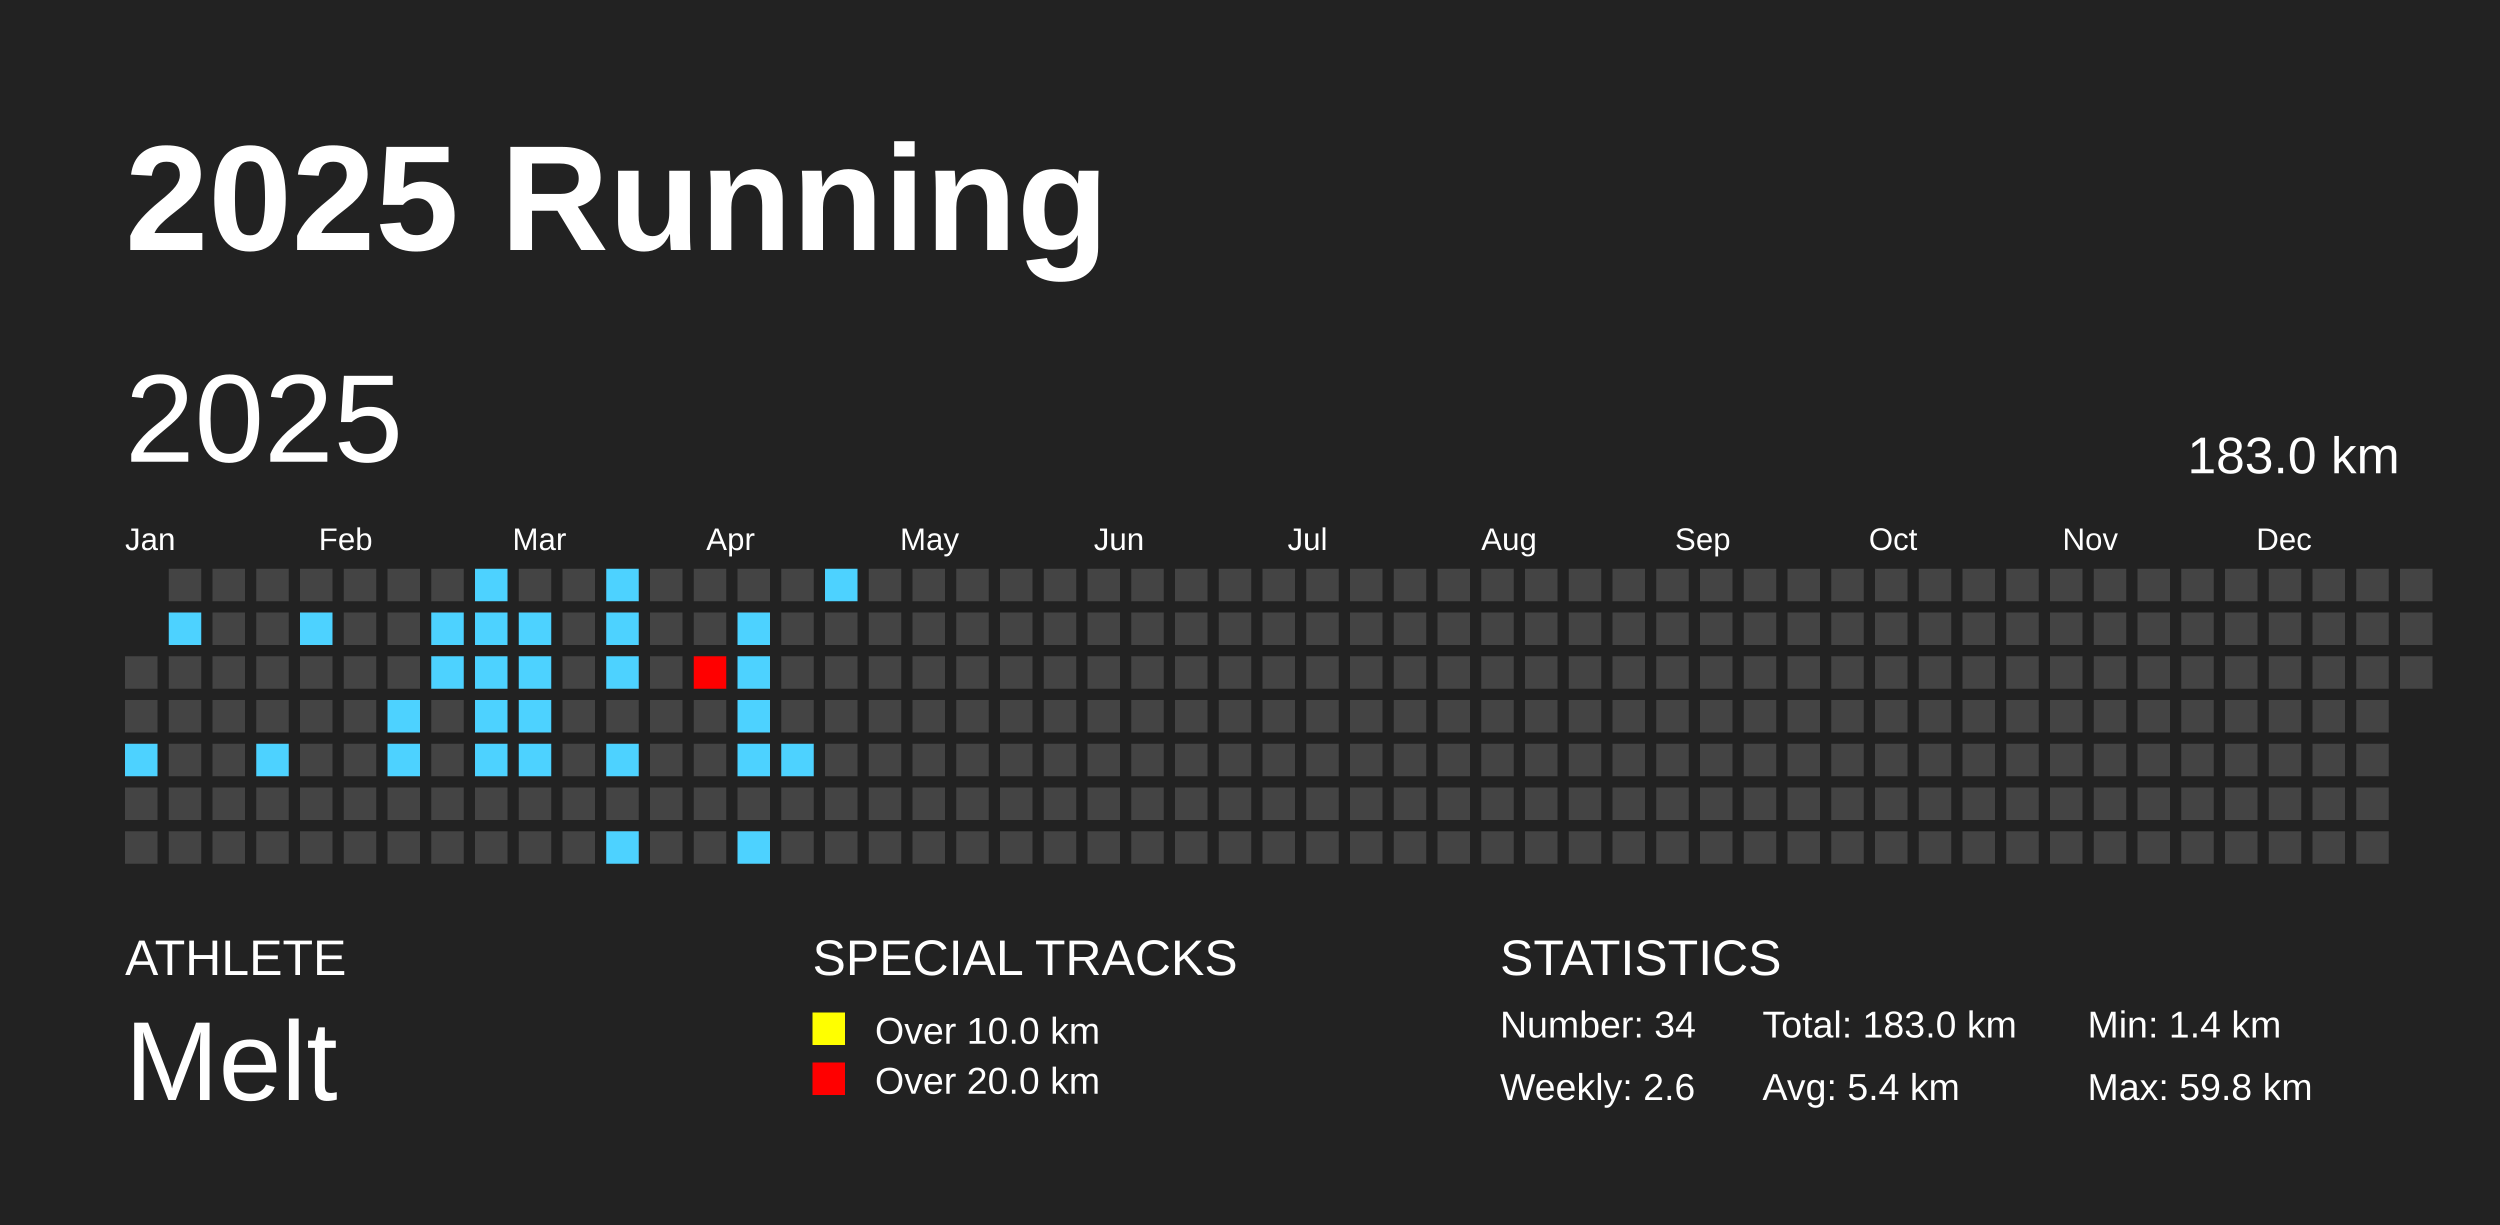
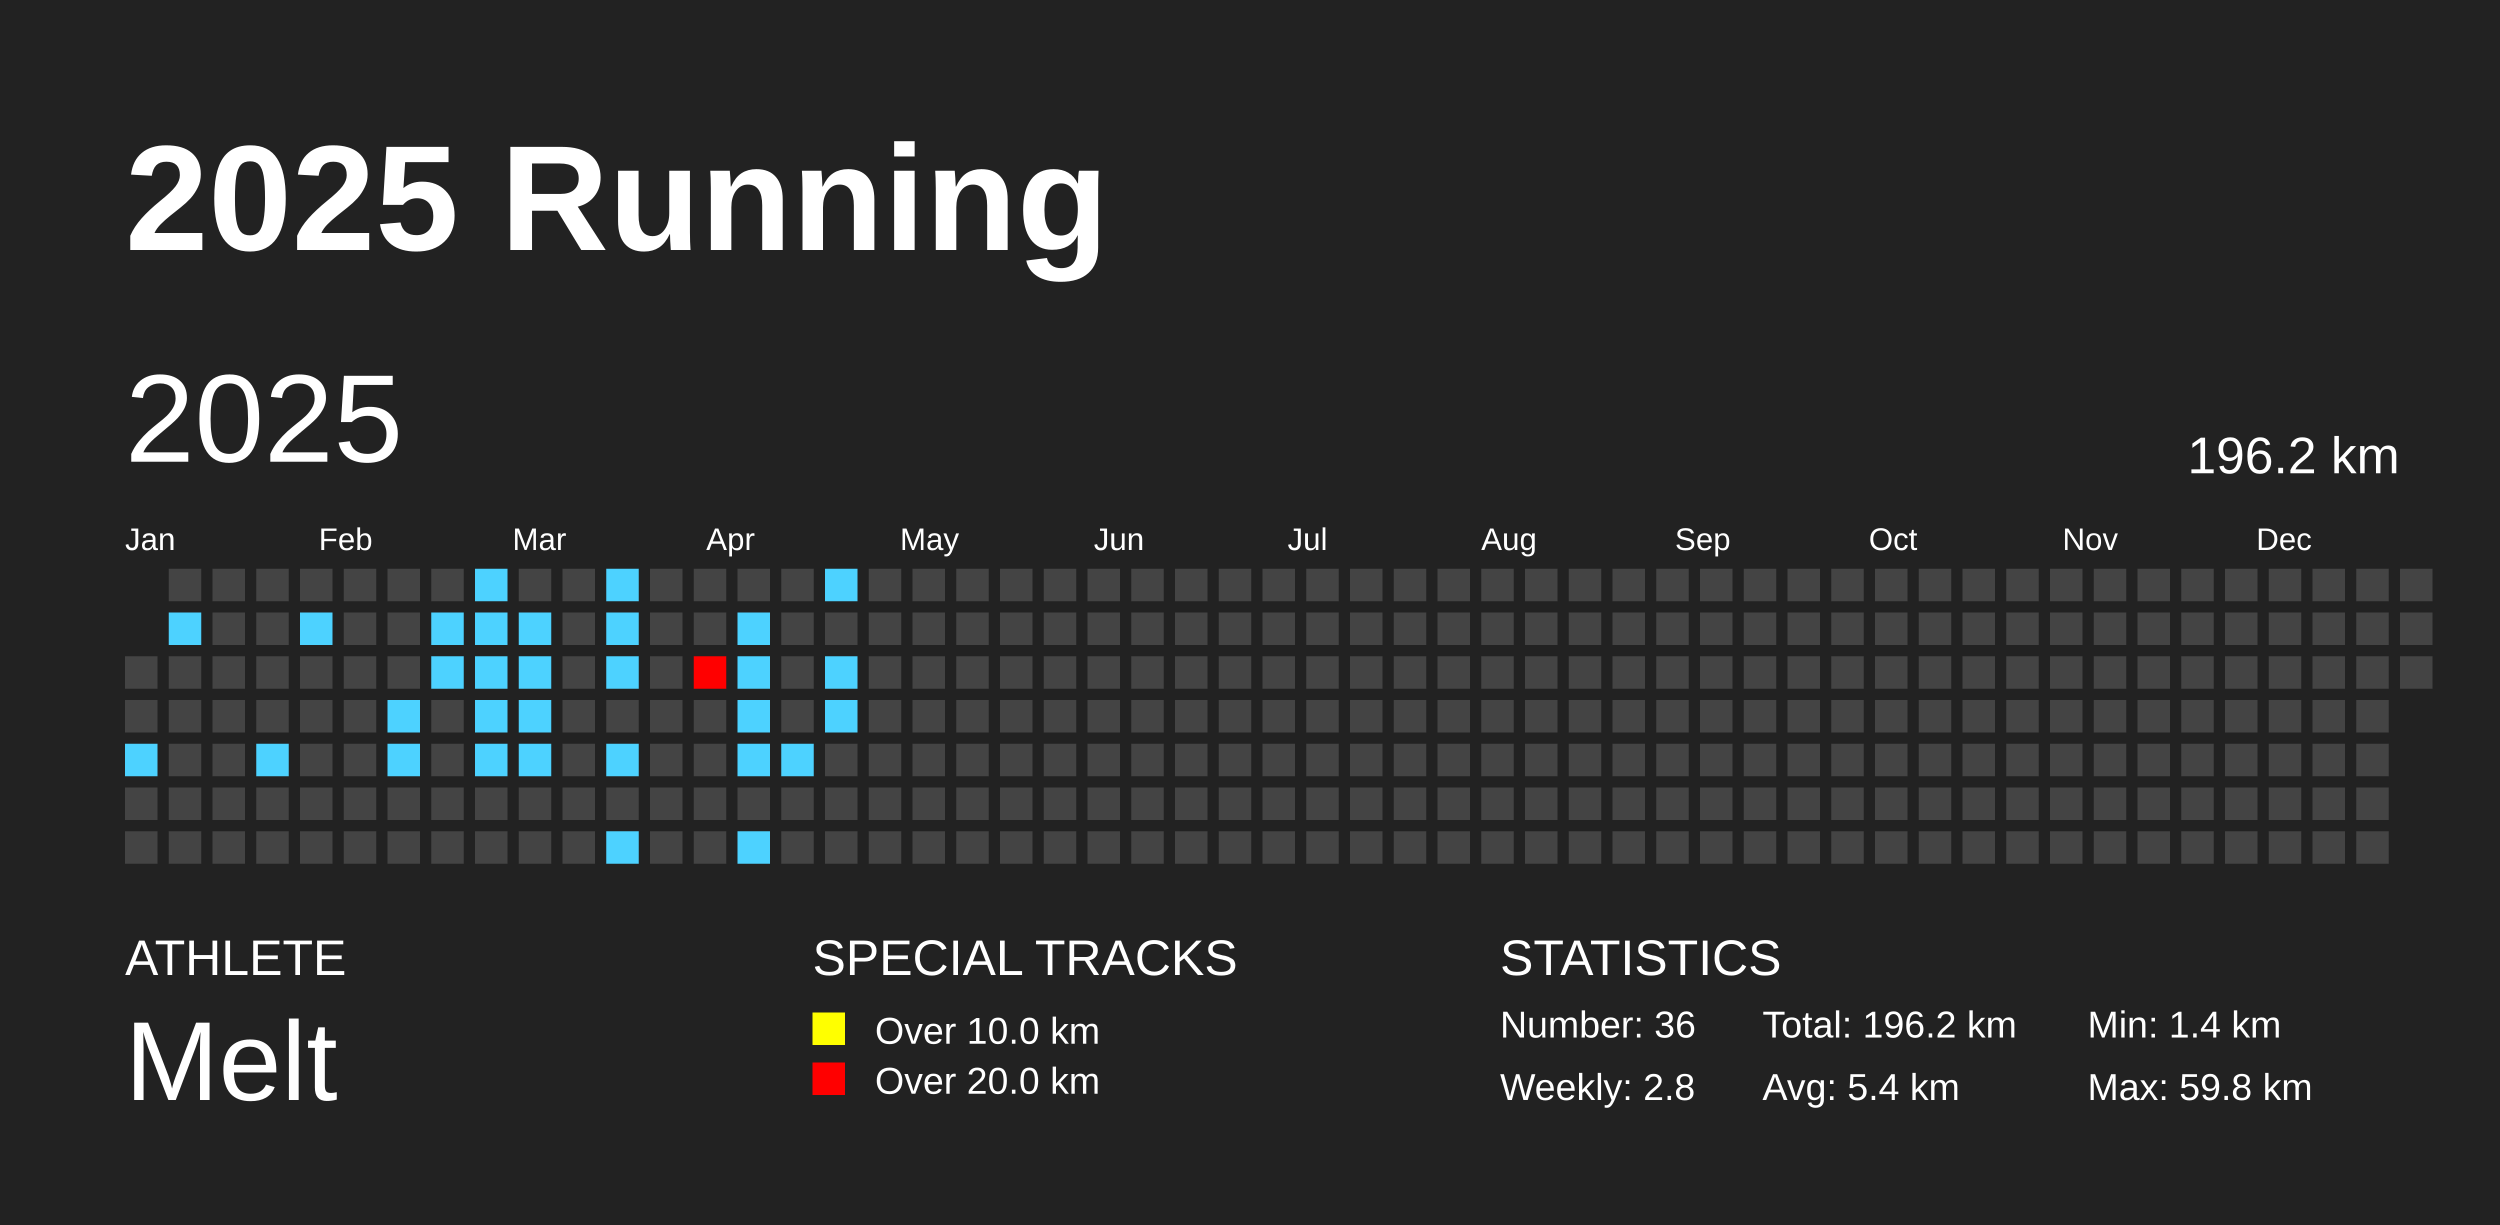
<svg xmlns="http://www.w3.org/2000/svg" baseProfile="full" height="98mm" version="1.1" viewBox="0,0,200,98" width="200mm">
  <defs />
  <rect fill="#222222" height="98" width="200" x="0" y="0" />
  <text fill="#FFFFFF" style="font-size:12px; font-family:Arial; font-weight:bold;" x="10" y="20">2025 Running</text>
  <text fill="#FFFFFF" style="font-size:4px; font-family:Arial" x="10" y="78">ATHLETE</text>
  <text fill="#FFFFFF" style="font-size:9px; font-family:Arial" x="10" y="88">Melt</text>
  <text fill="#FFFFFF" style="font-size:4px; font-family:Arial" x="65" y="78">SPECIAL TRACKS</text>
  <rect fill="yellow" height="2.6" width="2.6" x="65" y="81" />
  <text fill="#FFFFFF" style="font-size:3px; font-family:Arial" x="70" y="83.5">Over 10.0 km</text>
  <rect fill="red" height="2.6" width="2.6" x="65" y="85" />
  <text fill="#FFFFFF" style="font-size:3px; font-family:Arial" x="70" y="87.5">Over 20.0 km</text>
  <text fill="#FFFFFF" style="font-size:4px; font-family:Arial" x="120" y="78">STATISTICS</text>
-   <text fill="#FFFFFF" style="font-size:3px; font-family:Arial" x="120" y="83">Number: 34</text>
-   <text fill="#FFFFFF" style="font-size:3px; font-family:Arial" x="120" y="88">Weekly: 2.6</text>
-   <text fill="#FFFFFF" style="font-size:3px; font-family:Arial" x="141" y="83">Total: 183.0 km</text>
+   <text fill="#FFFFFF" style="font-size:3px; font-family:Arial" x="120" y="83">Number: 36</text>
+   <text fill="#FFFFFF" style="font-size:3px; font-family:Arial" x="120" y="88">Weekly: 2.8</text>
+   <text fill="#FFFFFF" style="font-size:3px; font-family:Arial" x="141" y="83">Total: 196.2 km</text>
  <text fill="#FFFFFF" style="font-size:3px; font-family:Arial" x="141" y="88">Avg: 5.4 km</text>
  <text fill="#FFFFFF" style="font-size:3px; font-family:Arial" x="167" y="83">Min: 1.4 km</text>
  <text fill="#FFFFFF" style="font-size:3px; font-family:Arial" x="167" y="88">Max: 59.8 km</text>
  <text dominant-baseline="hanging" fill="#FFFFFF" style="font-size:10.0px; font-family:Arial;" x="10" y="30">2025</text>
-   <text dominant-baseline="hanging" fill="#FFFFFF" style="font-size:4.125px; font-family:Arial;" x="175" y="35">183.0 km</text>
+   <text dominant-baseline="hanging" fill="#FFFFFF" style="font-size:4.125px; font-family:Arial;" x="175" y="35">196.2 km</text>
  <text fill="#FFFFFF" style="font-size:2.5px; font-family:Arial" x="10.0" y="44">Jan</text>
  <text fill="#FFFFFF" style="font-size:2.5px; font-family:Arial" x="25.5" y="44">Feb</text>
  <text fill="#FFFFFF" style="font-size:2.5px; font-family:Arial" x="41.0" y="44">Mar</text>
  <text fill="#FFFFFF" style="font-size:2.5px; font-family:Arial" x="56.5" y="44">Apr</text>
  <text fill="#FFFFFF" style="font-size:2.5px; font-family:Arial" x="72.0" y="44">May</text>
  <text fill="#FFFFFF" style="font-size:2.5px; font-family:Arial" x="87.5" y="44">Jun</text>
  <text fill="#FFFFFF" style="font-size:2.5px; font-family:Arial" x="103.0" y="44">Jul</text>
  <text fill="#FFFFFF" style="font-size:2.5px; font-family:Arial" x="118.5" y="44">Aug</text>
  <text fill="#FFFFFF" style="font-size:2.5px; font-family:Arial" x="134.0" y="44">Sep</text>
  <text fill="#FFFFFF" style="font-size:2.5px; font-family:Arial" x="149.5" y="44">Oct</text>
  <text fill="#FFFFFF" style="font-size:2.5px; font-family:Arial" x="165.0" y="44">Nov</text>
  <text fill="#FFFFFF" style="font-size:2.5px; font-family:Arial" x="180.5" y="44">Dec</text>
  <rect fill="#444444" height="2.6" width="2.6" x="10.0" y="52.5" />
  <rect fill="#444444" height="2.6" width="2.6" x="10.0" y="56.0" />
  <rect fill="#4dd2ff" height="2.6" width="2.6" x="10.0" y="59.5" />
  <rect fill="#444444" height="2.6" width="2.6" x="10.0" y="63.0" />
  <rect fill="#444444" height="2.6" width="2.6" x="10.0" y="66.5" />
  <rect fill="#444444" height="2.6" width="2.6" x="13.5" y="45.5" />
  <rect fill="#4dd2ff" height="2.6" width="2.6" x="13.5" y="49.0" />
  <rect fill="#444444" height="2.6" width="2.6" x="13.5" y="52.5" />
  <rect fill="#444444" height="2.6" width="2.6" x="13.5" y="56.0" />
  <rect fill="#444444" height="2.6" width="2.6" x="13.5" y="59.5" />
  <rect fill="#444444" height="2.6" width="2.6" x="13.5" y="63.0" />
  <rect fill="#444444" height="2.6" width="2.6" x="13.5" y="66.5" />
  <rect fill="#444444" height="2.6" width="2.6" x="17.0" y="45.5" />
  <rect fill="#444444" height="2.6" width="2.6" x="17.0" y="49.0" />
  <rect fill="#444444" height="2.6" width="2.6" x="17.0" y="52.5" />
  <rect fill="#444444" height="2.6" width="2.6" x="17.0" y="56.0" />
  <rect fill="#444444" height="2.6" width="2.6" x="17.0" y="59.5" />
  <rect fill="#444444" height="2.6" width="2.6" x="17.0" y="63.0" />
  <rect fill="#444444" height="2.6" width="2.6" x="17.0" y="66.5" />
  <rect fill="#444444" height="2.6" width="2.6" x="20.5" y="45.5" />
  <rect fill="#444444" height="2.6" width="2.6" x="20.5" y="49.0" />
  <rect fill="#444444" height="2.6" width="2.6" x="20.5" y="52.5" />
  <rect fill="#444444" height="2.6" width="2.6" x="20.5" y="56.0" />
  <rect fill="#4dd2ff" height="2.6" width="2.6" x="20.5" y="59.5" />
  <rect fill="#444444" height="2.6" width="2.6" x="20.5" y="63.0" />
  <rect fill="#444444" height="2.6" width="2.6" x="20.5" y="66.5" />
  <rect fill="#444444" height="2.6" width="2.6" x="24.0" y="45.5" />
  <rect fill="#4dd2ff" height="2.6" width="2.6" x="24.0" y="49.0" />
  <rect fill="#444444" height="2.6" width="2.6" x="24.0" y="52.5" />
  <rect fill="#444444" height="2.6" width="2.6" x="24.0" y="56.0" />
  <rect fill="#444444" height="2.6" width="2.6" x="24.0" y="59.5" />
  <rect fill="#444444" height="2.6" width="2.6" x="24.0" y="63.0" />
  <rect fill="#444444" height="2.6" width="2.6" x="24.0" y="66.5" />
  <rect fill="#444444" height="2.6" width="2.6" x="27.5" y="45.5" />
  <rect fill="#444444" height="2.6" width="2.6" x="27.5" y="49.0" />
  <rect fill="#444444" height="2.6" width="2.6" x="27.5" y="52.5" />
  <rect fill="#444444" height="2.6" width="2.6" x="27.5" y="56.0" />
  <rect fill="#444444" height="2.6" width="2.6" x="27.5" y="59.5" />
  <rect fill="#444444" height="2.6" width="2.6" x="27.5" y="63.0" />
  <rect fill="#444444" height="2.6" width="2.6" x="27.5" y="66.5" />
  <rect fill="#444444" height="2.6" width="2.6" x="31.0" y="45.5" />
  <rect fill="#444444" height="2.6" width="2.6" x="31.0" y="49.0" />
  <rect fill="#444444" height="2.6" width="2.6" x="31.0" y="52.5" />
  <rect fill="#4dd2ff" height="2.6" width="2.6" x="31.0" y="56.0" />
  <rect fill="#4dd2ff" height="2.6" width="2.6" x="31.0" y="59.5" />
  <rect fill="#444444" height="2.6" width="2.6" x="31.0" y="63.0" />
  <rect fill="#444444" height="2.6" width="2.6" x="31.0" y="66.5" />
  <rect fill="#444444" height="2.6" width="2.6" x="34.5" y="45.5" />
  <rect fill="#4dd2ff" height="2.6" width="2.6" x="34.5" y="49.0" />
  <rect fill="#4dd2ff" height="2.6" width="2.6" x="34.5" y="52.5" />
  <rect fill="#444444" height="2.6" width="2.6" x="34.5" y="56.0" />
  <rect fill="#444444" height="2.6" width="2.6" x="34.5" y="59.5" />
  <rect fill="#444444" height="2.6" width="2.6" x="34.5" y="63.0" />
  <rect fill="#444444" height="2.6" width="2.6" x="34.5" y="66.5" />
  <rect fill="#4dd2ff" height="2.6" width="2.6" x="38.0" y="45.5" />
  <rect fill="#4dd2ff" height="2.6" width="2.6" x="38.0" y="49.0" />
  <rect fill="#4dd2ff" height="2.6" width="2.6" x="38.0" y="52.5" />
  <rect fill="#4dd2ff" height="2.6" width="2.6" x="38.0" y="56.0" />
  <rect fill="#4dd2ff" height="2.6" width="2.6" x="38.0" y="59.5" />
  <rect fill="#444444" height="2.6" width="2.6" x="38.0" y="63.0" />
  <rect fill="#444444" height="2.6" width="2.6" x="38.0" y="66.5" />
  <rect fill="#444444" height="2.6" width="2.6" x="41.5" y="45.5" />
  <rect fill="#4dd2ff" height="2.6" width="2.6" x="41.5" y="49.0" />
  <rect fill="#4dd2ff" height="2.6" width="2.6" x="41.5" y="52.5" />
  <rect fill="#4dd2ff" height="2.6" width="2.6" x="41.5" y="56.0" />
  <rect fill="#4dd2ff" height="2.6" width="2.6" x="41.5" y="59.5" />
  <rect fill="#444444" height="2.6" width="2.6" x="41.5" y="63.0" />
  <rect fill="#444444" height="2.6" width="2.6" x="41.5" y="66.5" />
  <rect fill="#444444" height="2.6" width="2.6" x="45.0" y="45.5" />
  <rect fill="#444444" height="2.6" width="2.6" x="45.0" y="49.0" />
  <rect fill="#444444" height="2.6" width="2.6" x="45.0" y="52.5" />
  <rect fill="#444444" height="2.6" width="2.6" x="45.0" y="56.0" />
  <rect fill="#444444" height="2.6" width="2.6" x="45.0" y="59.5" />
  <rect fill="#444444" height="2.6" width="2.6" x="45.0" y="63.0" />
  <rect fill="#444444" height="2.6" width="2.6" x="45.0" y="66.5" />
  <rect fill="#4dd2ff" height="2.6" width="2.6" x="48.5" y="45.5" />
  <rect fill="#4dd2ff" height="2.6" width="2.6" x="48.5" y="49.0" />
  <rect fill="#4dd2ff" height="2.6" width="2.6" x="48.5" y="52.5" />
  <rect fill="#444444" height="2.6" width="2.6" x="48.5" y="56.0" />
  <rect fill="#4dd2ff" height="2.6" width="2.6" x="48.5" y="59.5" />
  <rect fill="#444444" height="2.6" width="2.6" x="48.5" y="63.0" />
  <rect fill="#4dd2ff" height="2.6" width="2.6" x="48.5" y="66.5" />
  <rect fill="#444444" height="2.6" width="2.6" x="52.0" y="45.5" />
  <rect fill="#444444" height="2.6" width="2.6" x="52.0" y="49.0" />
  <rect fill="#444444" height="2.6" width="2.6" x="52.0" y="52.5" />
  <rect fill="#444444" height="2.6" width="2.6" x="52.0" y="56.0" />
  <rect fill="#444444" height="2.6" width="2.6" x="52.0" y="59.5" />
  <rect fill="#444444" height="2.6" width="2.6" x="52.0" y="63.0" />
  <rect fill="#444444" height="2.6" width="2.6" x="52.0" y="66.5" />
  <rect fill="#444444" height="2.6" width="2.6" x="55.5" y="45.5" />
  <rect fill="#444444" height="2.6" width="2.6" x="55.5" y="49.0" />
  <rect fill="red" height="2.6" width="2.6" x="55.5" y="52.5" />
  <rect fill="#444444" height="2.6" width="2.6" x="55.5" y="56.0" />
  <rect fill="#444444" height="2.6" width="2.6" x="55.5" y="59.5" />
  <rect fill="#444444" height="2.6" width="2.6" x="55.5" y="63.0" />
  <rect fill="#444444" height="2.6" width="2.6" x="55.5" y="66.5" />
  <rect fill="#444444" height="2.6" width="2.6" x="59.0" y="45.5" />
  <rect fill="#4dd2ff" height="2.6" width="2.6" x="59.0" y="49.0" />
  <rect fill="#4dd2ff" height="2.6" width="2.6" x="59.0" y="52.5" />
  <rect fill="#4dd2ff" height="2.6" width="2.6" x="59.0" y="56.0" />
  <rect fill="#4dd2ff" height="2.6" width="2.6" x="59.0" y="59.5" />
  <rect fill="#444444" height="2.6" width="2.6" x="59.0" y="63.0" />
  <rect fill="#4dd2ff" height="2.6" width="2.6" x="59.0" y="66.5" />
  <rect fill="#444444" height="2.6" width="2.6" x="62.5" y="45.5" />
  <rect fill="#444444" height="2.6" width="2.6" x="62.5" y="49.0" />
  <rect fill="#444444" height="2.6" width="2.6" x="62.5" y="52.5" />
  <rect fill="#444444" height="2.6" width="2.6" x="62.5" y="56.0" />
  <rect fill="#4dd2ff" height="2.6" width="2.6" x="62.5" y="59.5" />
  <rect fill="#444444" height="2.6" width="2.6" x="62.5" y="63.0" />
  <rect fill="#444444" height="2.6" width="2.6" x="62.5" y="66.5" />
  <rect fill="#4dd2ff" height="2.6" width="2.6" x="66.0" y="45.5" />
  <rect fill="#444444" height="2.6" width="2.6" x="66.0" y="49.0" />
-   <rect fill="#444444" height="2.6" width="2.6" x="66.0" y="52.5" />
-   <rect fill="#444444" height="2.6" width="2.6" x="66.0" y="56.0" />
+   <rect fill="#4dd2ff" height="2.6" width="2.6" x="66.0" y="52.5" />
+   <rect fill="#4dd2ff" height="2.6" width="2.6" x="66.0" y="56.0" />
  <rect fill="#444444" height="2.6" width="2.6" x="66.0" y="59.5" />
  <rect fill="#444444" height="2.6" width="2.6" x="66.0" y="63.0" />
  <rect fill="#444444" height="2.6" width="2.6" x="66.0" y="66.5" />
  <rect fill="#444444" height="2.6" width="2.6" x="69.5" y="45.5" />
  <rect fill="#444444" height="2.6" width="2.6" x="69.5" y="49.0" />
  <rect fill="#444444" height="2.6" width="2.6" x="69.5" y="52.5" />
  <rect fill="#444444" height="2.6" width="2.6" x="69.5" y="56.0" />
  <rect fill="#444444" height="2.6" width="2.6" x="69.5" y="59.5" />
  <rect fill="#444444" height="2.6" width="2.6" x="69.5" y="63.0" />
  <rect fill="#444444" height="2.6" width="2.6" x="69.5" y="66.5" />
  <rect fill="#444444" height="2.6" width="2.6" x="73.0" y="45.5" />
  <rect fill="#444444" height="2.6" width="2.6" x="73.0" y="49.0" />
  <rect fill="#444444" height="2.6" width="2.6" x="73.0" y="52.5" />
  <rect fill="#444444" height="2.6" width="2.6" x="73.0" y="56.0" />
  <rect fill="#444444" height="2.6" width="2.6" x="73.0" y="59.5" />
  <rect fill="#444444" height="2.6" width="2.6" x="73.0" y="63.0" />
  <rect fill="#444444" height="2.6" width="2.6" x="73.0" y="66.5" />
  <rect fill="#444444" height="2.6" width="2.6" x="76.5" y="45.5" />
  <rect fill="#444444" height="2.6" width="2.6" x="76.5" y="49.0" />
  <rect fill="#444444" height="2.6" width="2.6" x="76.5" y="52.5" />
  <rect fill="#444444" height="2.6" width="2.6" x="76.5" y="56.0" />
  <rect fill="#444444" height="2.6" width="2.6" x="76.5" y="59.5" />
  <rect fill="#444444" height="2.6" width="2.6" x="76.5" y="63.0" />
  <rect fill="#444444" height="2.6" width="2.6" x="76.5" y="66.5" />
  <rect fill="#444444" height="2.6" width="2.6" x="80.0" y="45.5" />
  <rect fill="#444444" height="2.6" width="2.6" x="80.0" y="49.0" />
  <rect fill="#444444" height="2.6" width="2.6" x="80.0" y="52.5" />
  <rect fill="#444444" height="2.6" width="2.6" x="80.0" y="56.0" />
  <rect fill="#444444" height="2.6" width="2.6" x="80.0" y="59.5" />
  <rect fill="#444444" height="2.6" width="2.6" x="80.0" y="63.0" />
  <rect fill="#444444" height="2.6" width="2.6" x="80.0" y="66.5" />
  <rect fill="#444444" height="2.6" width="2.6" x="83.5" y="45.5" />
  <rect fill="#444444" height="2.6" width="2.6" x="83.5" y="49.0" />
  <rect fill="#444444" height="2.6" width="2.6" x="83.5" y="52.5" />
  <rect fill="#444444" height="2.6" width="2.6" x="83.5" y="56.0" />
  <rect fill="#444444" height="2.6" width="2.6" x="83.5" y="59.5" />
  <rect fill="#444444" height="2.6" width="2.6" x="83.5" y="63.0" />
  <rect fill="#444444" height="2.6" width="2.6" x="83.5" y="66.5" />
  <rect fill="#444444" height="2.6" width="2.6" x="87.0" y="45.5" />
  <rect fill="#444444" height="2.6" width="2.6" x="87.0" y="49.0" />
  <rect fill="#444444" height="2.6" width="2.6" x="87.0" y="52.5" />
  <rect fill="#444444" height="2.6" width="2.6" x="87.0" y="56.0" />
  <rect fill="#444444" height="2.6" width="2.6" x="87.0" y="59.5" />
  <rect fill="#444444" height="2.6" width="2.6" x="87.0" y="63.0" />
  <rect fill="#444444" height="2.6" width="2.6" x="87.0" y="66.5" />
  <rect fill="#444444" height="2.6" width="2.6" x="90.5" y="45.5" />
  <rect fill="#444444" height="2.6" width="2.6" x="90.5" y="49.0" />
  <rect fill="#444444" height="2.6" width="2.6" x="90.5" y="52.5" />
  <rect fill="#444444" height="2.6" width="2.6" x="90.5" y="56.0" />
  <rect fill="#444444" height="2.6" width="2.6" x="90.5" y="59.5" />
  <rect fill="#444444" height="2.6" width="2.6" x="90.5" y="63.0" />
  <rect fill="#444444" height="2.6" width="2.6" x="90.5" y="66.5" />
  <rect fill="#444444" height="2.6" width="2.6" x="94.0" y="45.5" />
  <rect fill="#444444" height="2.6" width="2.6" x="94.0" y="49.0" />
  <rect fill="#444444" height="2.6" width="2.6" x="94.0" y="52.5" />
  <rect fill="#444444" height="2.6" width="2.6" x="94.0" y="56.0" />
  <rect fill="#444444" height="2.6" width="2.6" x="94.0" y="59.5" />
  <rect fill="#444444" height="2.6" width="2.6" x="94.0" y="63.0" />
  <rect fill="#444444" height="2.6" width="2.6" x="94.0" y="66.5" />
  <rect fill="#444444" height="2.6" width="2.6" x="97.5" y="45.5" />
  <rect fill="#444444" height="2.6" width="2.6" x="97.5" y="49.0" />
  <rect fill="#444444" height="2.6" width="2.6" x="97.5" y="52.5" />
  <rect fill="#444444" height="2.6" width="2.6" x="97.5" y="56.0" />
  <rect fill="#444444" height="2.6" width="2.6" x="97.5" y="59.5" />
  <rect fill="#444444" height="2.6" width="2.6" x="97.5" y="63.0" />
  <rect fill="#444444" height="2.6" width="2.6" x="97.5" y="66.5" />
  <rect fill="#444444" height="2.6" width="2.6" x="101.0" y="45.5" />
  <rect fill="#444444" height="2.6" width="2.6" x="101.0" y="49.0" />
  <rect fill="#444444" height="2.6" width="2.6" x="101.0" y="52.5" />
  <rect fill="#444444" height="2.6" width="2.6" x="101.0" y="56.0" />
  <rect fill="#444444" height="2.6" width="2.6" x="101.0" y="59.5" />
  <rect fill="#444444" height="2.6" width="2.6" x="101.0" y="63.0" />
  <rect fill="#444444" height="2.6" width="2.6" x="101.0" y="66.5" />
  <rect fill="#444444" height="2.6" width="2.6" x="104.5" y="45.5" />
  <rect fill="#444444" height="2.6" width="2.6" x="104.5" y="49.0" />
  <rect fill="#444444" height="2.6" width="2.6" x="104.5" y="52.5" />
  <rect fill="#444444" height="2.6" width="2.6" x="104.5" y="56.0" />
  <rect fill="#444444" height="2.6" width="2.6" x="104.5" y="59.5" />
  <rect fill="#444444" height="2.6" width="2.6" x="104.5" y="63.0" />
  <rect fill="#444444" height="2.6" width="2.6" x="104.5" y="66.5" />
  <rect fill="#444444" height="2.6" width="2.6" x="108.0" y="45.5" />
  <rect fill="#444444" height="2.6" width="2.6" x="108.0" y="49.0" />
  <rect fill="#444444" height="2.6" width="2.6" x="108.0" y="52.5" />
  <rect fill="#444444" height="2.6" width="2.6" x="108.0" y="56.0" />
  <rect fill="#444444" height="2.6" width="2.6" x="108.0" y="59.5" />
  <rect fill="#444444" height="2.6" width="2.6" x="108.0" y="63.0" />
  <rect fill="#444444" height="2.6" width="2.6" x="108.0" y="66.5" />
  <rect fill="#444444" height="2.6" width="2.6" x="111.5" y="45.5" />
  <rect fill="#444444" height="2.6" width="2.6" x="111.5" y="49.0" />
  <rect fill="#444444" height="2.6" width="2.6" x="111.5" y="52.5" />
  <rect fill="#444444" height="2.6" width="2.6" x="111.5" y="56.0" />
  <rect fill="#444444" height="2.6" width="2.6" x="111.5" y="59.5" />
  <rect fill="#444444" height="2.6" width="2.6" x="111.5" y="63.0" />
  <rect fill="#444444" height="2.6" width="2.6" x="111.5" y="66.5" />
  <rect fill="#444444" height="2.6" width="2.6" x="115.0" y="45.5" />
  <rect fill="#444444" height="2.6" width="2.6" x="115.0" y="49.0" />
  <rect fill="#444444" height="2.6" width="2.6" x="115.0" y="52.5" />
  <rect fill="#444444" height="2.6" width="2.6" x="115.0" y="56.0" />
  <rect fill="#444444" height="2.6" width="2.6" x="115.0" y="59.5" />
  <rect fill="#444444" height="2.6" width="2.6" x="115.0" y="63.0" />
  <rect fill="#444444" height="2.6" width="2.6" x="115.0" y="66.5" />
  <rect fill="#444444" height="2.6" width="2.6" x="118.5" y="45.5" />
  <rect fill="#444444" height="2.6" width="2.6" x="118.5" y="49.0" />
  <rect fill="#444444" height="2.6" width="2.6" x="118.5" y="52.5" />
  <rect fill="#444444" height="2.6" width="2.6" x="118.5" y="56.0" />
  <rect fill="#444444" height="2.6" width="2.6" x="118.5" y="59.5" />
  <rect fill="#444444" height="2.6" width="2.6" x="118.5" y="63.0" />
  <rect fill="#444444" height="2.6" width="2.6" x="118.5" y="66.5" />
  <rect fill="#444444" height="2.6" width="2.6" x="122.0" y="45.5" />
  <rect fill="#444444" height="2.6" width="2.6" x="122.0" y="49.0" />
  <rect fill="#444444" height="2.6" width="2.6" x="122.0" y="52.5" />
  <rect fill="#444444" height="2.6" width="2.6" x="122.0" y="56.0" />
  <rect fill="#444444" height="2.6" width="2.6" x="122.0" y="59.5" />
  <rect fill="#444444" height="2.6" width="2.6" x="122.0" y="63.0" />
  <rect fill="#444444" height="2.6" width="2.6" x="122.0" y="66.5" />
  <rect fill="#444444" height="2.6" width="2.6" x="125.5" y="45.5" />
  <rect fill="#444444" height="2.6" width="2.6" x="125.5" y="49.0" />
  <rect fill="#444444" height="2.6" width="2.6" x="125.5" y="52.5" />
  <rect fill="#444444" height="2.6" width="2.6" x="125.5" y="56.0" />
  <rect fill="#444444" height="2.6" width="2.6" x="125.5" y="59.5" />
  <rect fill="#444444" height="2.6" width="2.6" x="125.5" y="63.0" />
  <rect fill="#444444" height="2.6" width="2.6" x="125.5" y="66.5" />
  <rect fill="#444444" height="2.6" width="2.6" x="129.0" y="45.5" />
  <rect fill="#444444" height="2.6" width="2.6" x="129.0" y="49.0" />
  <rect fill="#444444" height="2.6" width="2.6" x="129.0" y="52.5" />
  <rect fill="#444444" height="2.6" width="2.6" x="129.0" y="56.0" />
  <rect fill="#444444" height="2.6" width="2.6" x="129.0" y="59.5" />
  <rect fill="#444444" height="2.6" width="2.6" x="129.0" y="63.0" />
  <rect fill="#444444" height="2.6" width="2.6" x="129.0" y="66.5" />
  <rect fill="#444444" height="2.6" width="2.6" x="132.5" y="45.5" />
  <rect fill="#444444" height="2.6" width="2.6" x="132.5" y="49.0" />
  <rect fill="#444444" height="2.6" width="2.6" x="132.5" y="52.5" />
  <rect fill="#444444" height="2.6" width="2.6" x="132.5" y="56.0" />
  <rect fill="#444444" height="2.6" width="2.6" x="132.5" y="59.5" />
  <rect fill="#444444" height="2.6" width="2.6" x="132.5" y="63.0" />
  <rect fill="#444444" height="2.6" width="2.6" x="132.5" y="66.5" />
  <rect fill="#444444" height="2.6" width="2.6" x="136.0" y="45.5" />
  <rect fill="#444444" height="2.6" width="2.6" x="136.0" y="49.0" />
  <rect fill="#444444" height="2.6" width="2.6" x="136.0" y="52.5" />
  <rect fill="#444444" height="2.6" width="2.6" x="136.0" y="56.0" />
  <rect fill="#444444" height="2.6" width="2.6" x="136.0" y="59.5" />
  <rect fill="#444444" height="2.6" width="2.6" x="136.0" y="63.0" />
  <rect fill="#444444" height="2.6" width="2.6" x="136.0" y="66.5" />
  <rect fill="#444444" height="2.6" width="2.6" x="139.5" y="45.5" />
  <rect fill="#444444" height="2.6" width="2.6" x="139.5" y="49.0" />
  <rect fill="#444444" height="2.6" width="2.6" x="139.5" y="52.5" />
  <rect fill="#444444" height="2.6" width="2.6" x="139.5" y="56.0" />
  <rect fill="#444444" height="2.6" width="2.6" x="139.5" y="59.5" />
  <rect fill="#444444" height="2.6" width="2.6" x="139.5" y="63.0" />
  <rect fill="#444444" height="2.6" width="2.6" x="139.5" y="66.5" />
  <rect fill="#444444" height="2.6" width="2.6" x="143.0" y="45.5" />
  <rect fill="#444444" height="2.6" width="2.6" x="143.0" y="49.0" />
  <rect fill="#444444" height="2.6" width="2.6" x="143.0" y="52.5" />
  <rect fill="#444444" height="2.6" width="2.6" x="143.0" y="56.0" />
  <rect fill="#444444" height="2.6" width="2.6" x="143.0" y="59.5" />
  <rect fill="#444444" height="2.6" width="2.6" x="143.0" y="63.0" />
  <rect fill="#444444" height="2.6" width="2.6" x="143.0" y="66.5" />
  <rect fill="#444444" height="2.6" width="2.6" x="146.5" y="45.5" />
  <rect fill="#444444" height="2.6" width="2.6" x="146.5" y="49.0" />
  <rect fill="#444444" height="2.6" width="2.6" x="146.5" y="52.5" />
  <rect fill="#444444" height="2.6" width="2.6" x="146.5" y="56.0" />
  <rect fill="#444444" height="2.6" width="2.6" x="146.5" y="59.5" />
  <rect fill="#444444" height="2.6" width="2.6" x="146.5" y="63.0" />
  <rect fill="#444444" height="2.6" width="2.6" x="146.5" y="66.5" />
  <rect fill="#444444" height="2.6" width="2.6" x="150.0" y="45.5" />
  <rect fill="#444444" height="2.6" width="2.6" x="150.0" y="49.0" />
  <rect fill="#444444" height="2.6" width="2.6" x="150.0" y="52.5" />
  <rect fill="#444444" height="2.6" width="2.6" x="150.0" y="56.0" />
  <rect fill="#444444" height="2.6" width="2.6" x="150.0" y="59.5" />
  <rect fill="#444444" height="2.6" width="2.6" x="150.0" y="63.0" />
  <rect fill="#444444" height="2.6" width="2.6" x="150.0" y="66.5" />
  <rect fill="#444444" height="2.6" width="2.6" x="153.5" y="45.5" />
  <rect fill="#444444" height="2.6" width="2.6" x="153.5" y="49.0" />
  <rect fill="#444444" height="2.6" width="2.6" x="153.5" y="52.5" />
  <rect fill="#444444" height="2.6" width="2.6" x="153.5" y="56.0" />
  <rect fill="#444444" height="2.6" width="2.6" x="153.5" y="59.5" />
  <rect fill="#444444" height="2.6" width="2.6" x="153.5" y="63.0" />
  <rect fill="#444444" height="2.6" width="2.6" x="153.5" y="66.5" />
  <rect fill="#444444" height="2.6" width="2.6" x="157.0" y="45.5" />
  <rect fill="#444444" height="2.6" width="2.6" x="157.0" y="49.0" />
  <rect fill="#444444" height="2.6" width="2.6" x="157.0" y="52.5" />
  <rect fill="#444444" height="2.6" width="2.6" x="157.0" y="56.0" />
  <rect fill="#444444" height="2.6" width="2.6" x="157.0" y="59.5" />
  <rect fill="#444444" height="2.6" width="2.6" x="157.0" y="63.0" />
  <rect fill="#444444" height="2.6" width="2.6" x="157.0" y="66.5" />
  <rect fill="#444444" height="2.6" width="2.6" x="160.5" y="45.5" />
  <rect fill="#444444" height="2.6" width="2.6" x="160.5" y="49.0" />
  <rect fill="#444444" height="2.6" width="2.6" x="160.5" y="52.5" />
  <rect fill="#444444" height="2.6" width="2.6" x="160.5" y="56.0" />
  <rect fill="#444444" height="2.6" width="2.6" x="160.5" y="59.5" />
  <rect fill="#444444" height="2.6" width="2.6" x="160.5" y="63.0" />
  <rect fill="#444444" height="2.6" width="2.6" x="160.5" y="66.5" />
  <rect fill="#444444" height="2.6" width="2.6" x="164.0" y="45.5" />
  <rect fill="#444444" height="2.6" width="2.6" x="164.0" y="49.0" />
  <rect fill="#444444" height="2.6" width="2.6" x="164.0" y="52.5" />
  <rect fill="#444444" height="2.6" width="2.6" x="164.0" y="56.0" />
  <rect fill="#444444" height="2.6" width="2.6" x="164.0" y="59.5" />
  <rect fill="#444444" height="2.6" width="2.6" x="164.0" y="63.0" />
  <rect fill="#444444" height="2.6" width="2.6" x="164.0" y="66.5" />
  <rect fill="#444444" height="2.6" width="2.6" x="167.5" y="45.5" />
  <rect fill="#444444" height="2.6" width="2.6" x="167.5" y="49.0" />
  <rect fill="#444444" height="2.6" width="2.6" x="167.5" y="52.5" />
  <rect fill="#444444" height="2.6" width="2.6" x="167.5" y="56.0" />
  <rect fill="#444444" height="2.6" width="2.6" x="167.5" y="59.5" />
  <rect fill="#444444" height="2.6" width="2.6" x="167.5" y="63.0" />
  <rect fill="#444444" height="2.6" width="2.6" x="167.5" y="66.5" />
  <rect fill="#444444" height="2.6" width="2.6" x="171.0" y="45.5" />
  <rect fill="#444444" height="2.6" width="2.6" x="171.0" y="49.0" />
  <rect fill="#444444" height="2.6" width="2.6" x="171.0" y="52.5" />
  <rect fill="#444444" height="2.6" width="2.6" x="171.0" y="56.0" />
  <rect fill="#444444" height="2.6" width="2.6" x="171.0" y="59.5" />
  <rect fill="#444444" height="2.6" width="2.6" x="171.0" y="63.0" />
  <rect fill="#444444" height="2.6" width="2.6" x="171.0" y="66.5" />
  <rect fill="#444444" height="2.6" width="2.6" x="174.5" y="45.5" />
  <rect fill="#444444" height="2.6" width="2.6" x="174.5" y="49.0" />
  <rect fill="#444444" height="2.6" width="2.6" x="174.5" y="52.5" />
  <rect fill="#444444" height="2.6" width="2.6" x="174.5" y="56.0" />
  <rect fill="#444444" height="2.6" width="2.6" x="174.5" y="59.5" />
  <rect fill="#444444" height="2.6" width="2.6" x="174.5" y="63.0" />
  <rect fill="#444444" height="2.6" width="2.6" x="174.5" y="66.5" />
  <rect fill="#444444" height="2.6" width="2.6" x="178.0" y="45.5" />
  <rect fill="#444444" height="2.6" width="2.6" x="178.0" y="49.0" />
  <rect fill="#444444" height="2.6" width="2.6" x="178.0" y="52.5" />
  <rect fill="#444444" height="2.6" width="2.6" x="178.0" y="56.0" />
  <rect fill="#444444" height="2.6" width="2.6" x="178.0" y="59.5" />
  <rect fill="#444444" height="2.6" width="2.6" x="178.0" y="63.0" />
  <rect fill="#444444" height="2.6" width="2.6" x="178.0" y="66.5" />
  <rect fill="#444444" height="2.6" width="2.6" x="181.5" y="45.5" />
  <rect fill="#444444" height="2.6" width="2.6" x="181.5" y="49.0" />
  <rect fill="#444444" height="2.6" width="2.6" x="181.5" y="52.5" />
  <rect fill="#444444" height="2.6" width="2.6" x="181.5" y="56.0" />
  <rect fill="#444444" height="2.6" width="2.6" x="181.5" y="59.5" />
  <rect fill="#444444" height="2.6" width="2.6" x="181.5" y="63.0" />
  <rect fill="#444444" height="2.6" width="2.6" x="181.5" y="66.5" />
  <rect fill="#444444" height="2.6" width="2.6" x="185.0" y="45.5" />
  <rect fill="#444444" height="2.6" width="2.6" x="185.0" y="49.0" />
  <rect fill="#444444" height="2.6" width="2.6" x="185.0" y="52.5" />
  <rect fill="#444444" height="2.6" width="2.6" x="185.0" y="56.0" />
  <rect fill="#444444" height="2.6" width="2.6" x="185.0" y="59.5" />
  <rect fill="#444444" height="2.6" width="2.6" x="185.0" y="63.0" />
  <rect fill="#444444" height="2.6" width="2.6" x="185.0" y="66.5" />
  <rect fill="#444444" height="2.6" width="2.6" x="188.5" y="45.5" />
  <rect fill="#444444" height="2.6" width="2.6" x="188.5" y="49.0" />
  <rect fill="#444444" height="2.6" width="2.6" x="188.5" y="52.5" />
  <rect fill="#444444" height="2.6" width="2.6" x="188.5" y="56.0" />
  <rect fill="#444444" height="2.6" width="2.6" x="188.5" y="59.5" />
  <rect fill="#444444" height="2.6" width="2.6" x="188.5" y="63.0" />
  <rect fill="#444444" height="2.6" width="2.6" x="188.5" y="66.5" />
  <rect fill="#444444" height="2.6" width="2.6" x="192.0" y="45.5" />
  <rect fill="#444444" height="2.6" width="2.6" x="192.0" y="49.0" />
  <rect fill="#444444" height="2.6" width="2.6" x="192.0" y="52.5" />
</svg>
